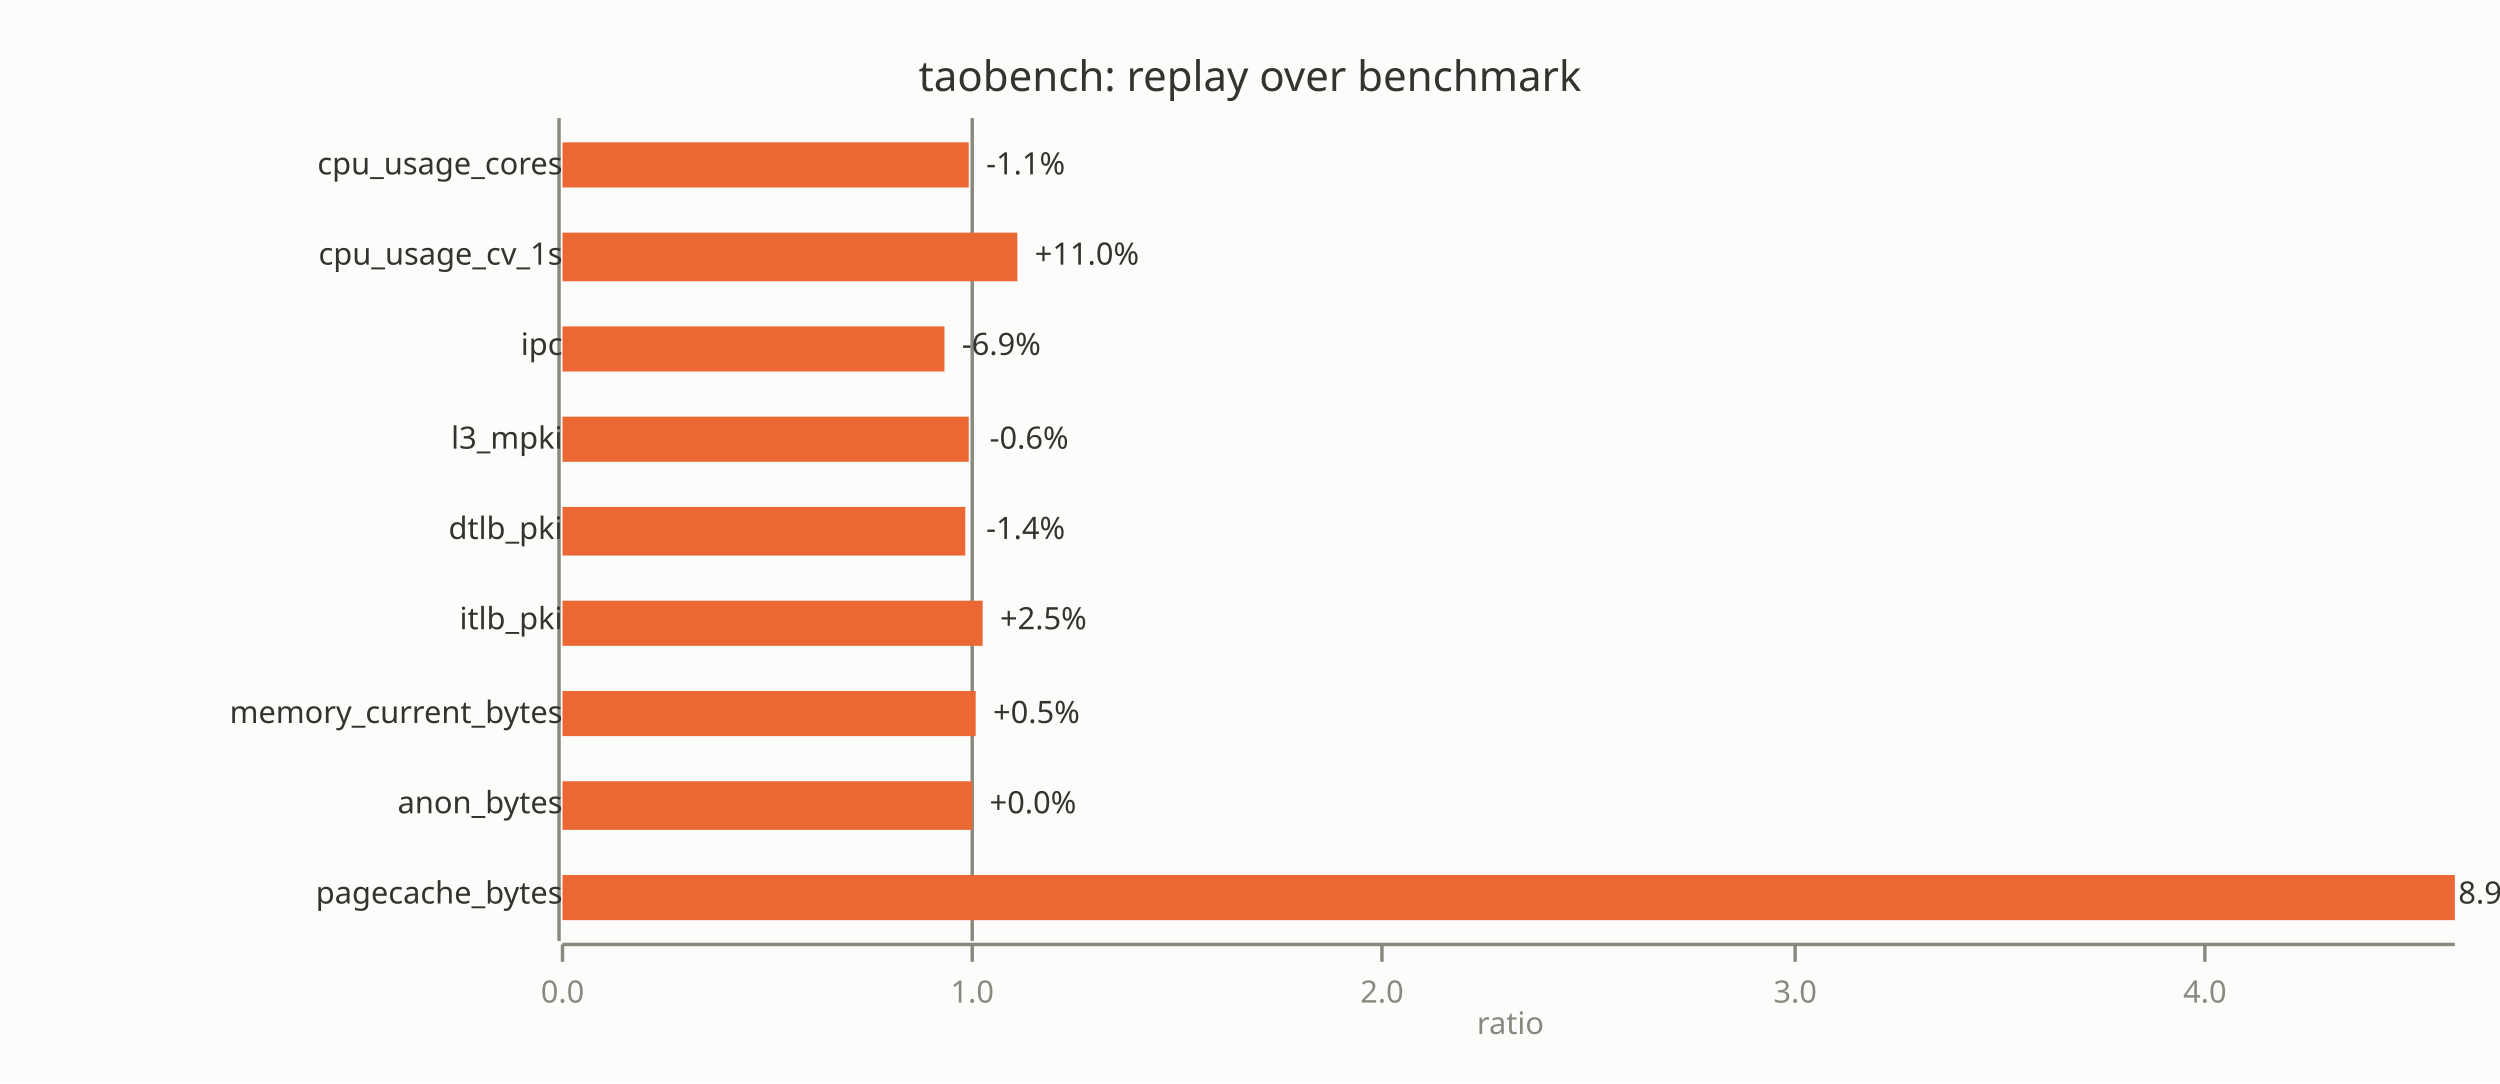
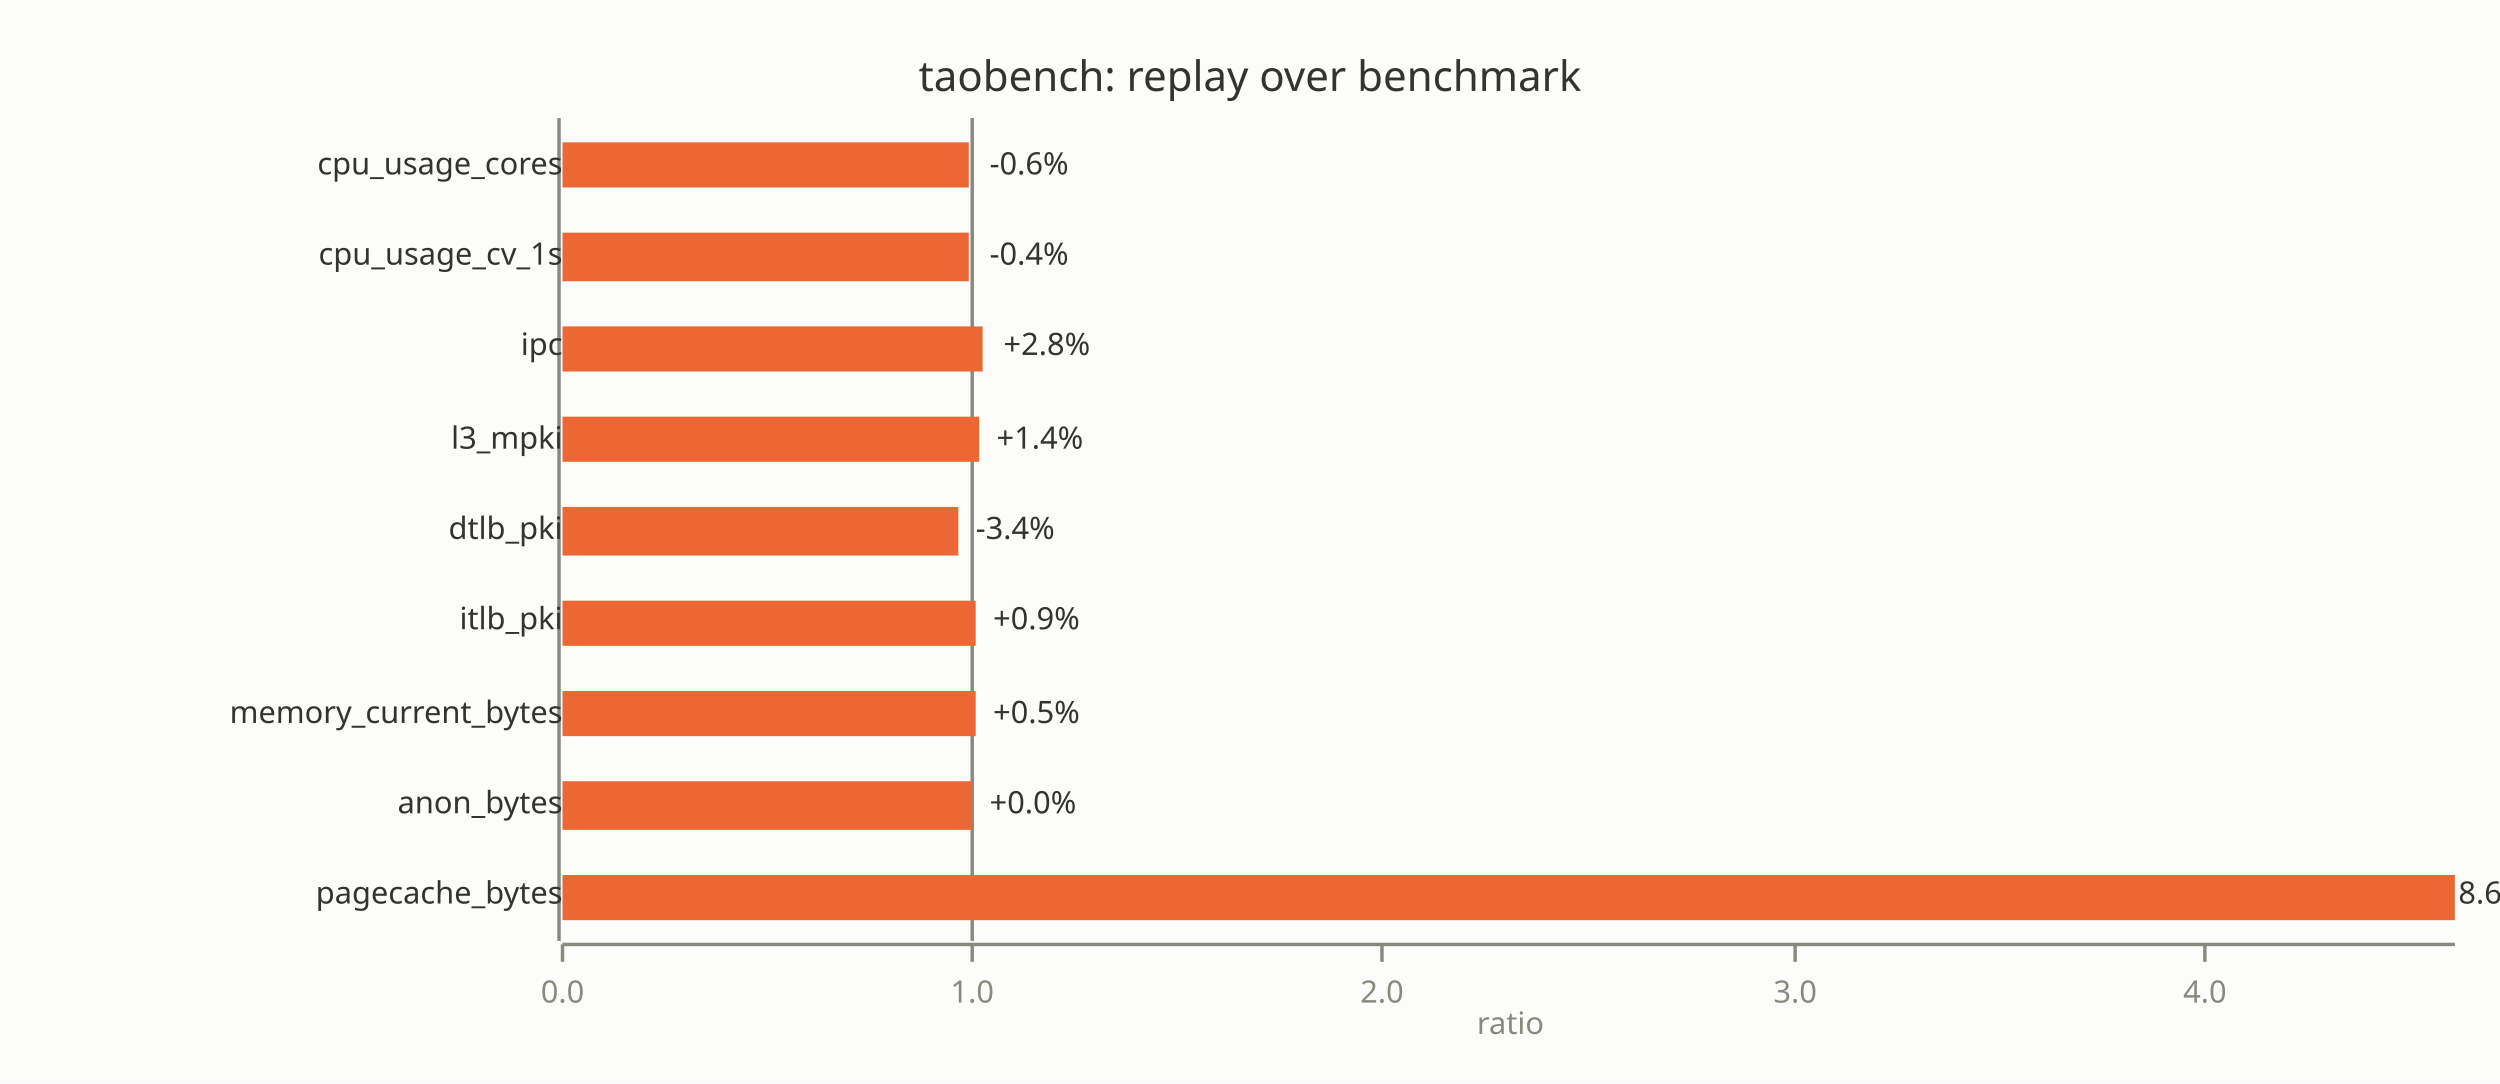
<svg xmlns="http://www.w3.org/2000/svg" width="720" height="312" viewBox="0 0 720 312">
  <rect x="0" y="0" width="720" height="312" opacity="1" fill="#FCFCFB" stroke="none" />
  <text x="360" y="17" dy="0.76em" text-anchor="middle" font-family="sans-serif" font-size="12.097" opacity="1" fill="#333330">
taobench: replay over benchmark
</text>
  <text x="435" y="300" dy="-0.5ex" text-anchor="middle" font-family="sans-serif" font-size="8.871" opacity="1" fill="#8A8980">
ratio
</text>
  <polyline fill="none" opacity="1" stroke="#8A8980" stroke-width="1" points="161,34 161,271 " />
  <polyline fill="none" opacity="1" stroke="#8A8980" stroke-width="1" points="162,272 707,272 " />
  <text x="162" y="282" dy="0.76em" text-anchor="middle" font-family="sans-serif" font-size="8.871" opacity="1" fill="#8A8980">
0.0
</text>
  <polyline fill="none" opacity="1" stroke="#8A8980" stroke-width="1" points="162,272 162,277 " />
  <text x="280" y="282" dy="0.76em" text-anchor="middle" font-family="sans-serif" font-size="8.871" opacity="1" fill="#8A8980">
1.0
</text>
  <polyline fill="none" opacity="1" stroke="#8A8980" stroke-width="1" points="280,272 280,277 " />
  <text x="398" y="282" dy="0.76em" text-anchor="middle" font-family="sans-serif" font-size="8.871" opacity="1" fill="#8A8980">
2.0
</text>
  <polyline fill="none" opacity="1" stroke="#8A8980" stroke-width="1" points="398,272 398,277 " />
  <text x="517" y="282" dy="0.76em" text-anchor="middle" font-family="sans-serif" font-size="8.871" opacity="1" fill="#8A8980">
3.0
</text>
  <polyline fill="none" opacity="1" stroke="#8A8980" stroke-width="1" points="517,272 517,277 " />
  <text x="635" y="282" dy="0.76em" text-anchor="middle" font-family="sans-serif" font-size="8.871" opacity="1" fill="#8A8980">
4.0
</text>
  <polyline fill="none" opacity="1" stroke="#8A8980" stroke-width="1" points="635,272 635,277 " />
  <polyline fill="none" opacity="1" stroke="#8A8980" stroke-width="1" points="280,271 280,34 " />
  <rect x="162" y="41" width="117" height="13" opacity="1" fill="#EB6834" stroke="none" />
  <text x="162" y="48" dy="0.5ex" text-anchor="end" font-family="sans-serif" font-size="8.871" opacity="1" fill="#333330">
cpu_usage_cores
</text>
-   <text x="284" y="48" dy="0.5ex" text-anchor="start" font-family="sans-serif" font-size="8.871" opacity="1" fill="#333330">
- -1.1%
+   <text x="285" y="48" dy="0.5ex" text-anchor="start" font-family="sans-serif" font-size="8.871" opacity="1" fill="#333330">
+ -0.6%
</text>
-   <rect x="162" y="67" width="131" height="14" opacity="1" fill="#EB6834" stroke="none" />
+   <rect x="162" y="67" width="117" height="14" opacity="1" fill="#EB6834" stroke="none" />
  <text x="162" y="74" dy="0.5ex" text-anchor="end" font-family="sans-serif" font-size="8.871" opacity="1" fill="#333330">
cpu_usage_cv_1s
</text>
-   <text x="298" y="74" dy="0.5ex" text-anchor="start" font-family="sans-serif" font-size="8.871" opacity="1" fill="#333330">
- +11.0%
+   <text x="285" y="74" dy="0.5ex" text-anchor="start" font-family="sans-serif" font-size="8.871" opacity="1" fill="#333330">
+ -0.4%
</text>
-   <rect x="162" y="94" width="110" height="13" opacity="1" fill="#EB6834" stroke="none" />
+   <rect x="162" y="94" width="121" height="13" opacity="1" fill="#EB6834" stroke="none" />
  <text x="162" y="100" dy="0.5ex" text-anchor="end" font-family="sans-serif" font-size="8.871" opacity="1" fill="#333330">
ipc
</text>
-   <text x="277" y="100" dy="0.5ex" text-anchor="start" font-family="sans-serif" font-size="8.871" opacity="1" fill="#333330">
- -6.9%
+   <text x="289" y="100" dy="0.5ex" text-anchor="start" font-family="sans-serif" font-size="8.871" opacity="1" fill="#333330">
+ +2.8%
</text>
-   <rect x="162" y="120" width="117" height="13" opacity="1" fill="#EB6834" stroke="none" />
+   <rect x="162" y="120" width="120" height="13" opacity="1" fill="#EB6834" stroke="none" />
  <text x="162" y="127" dy="0.5ex" text-anchor="end" font-family="sans-serif" font-size="8.871" opacity="1" fill="#333330">
l3_mpki
</text>
-   <text x="285" y="127" dy="0.5ex" text-anchor="start" font-family="sans-serif" font-size="8.871" opacity="1" fill="#333330">
- -0.6%
+   <text x="287" y="127" dy="0.5ex" text-anchor="start" font-family="sans-serif" font-size="8.871" opacity="1" fill="#333330">
+ +1.4%
</text>
-   <rect x="162" y="146" width="116" height="14" opacity="1" fill="#EB6834" stroke="none" />
+   <rect x="162" y="146" width="114" height="14" opacity="1" fill="#EB6834" stroke="none" />
  <text x="162" y="153" dy="0.5ex" text-anchor="end" font-family="sans-serif" font-size="8.871" opacity="1" fill="#333330">
dtlb_pki
</text>
-   <text x="284" y="153" dy="0.5ex" text-anchor="start" font-family="sans-serif" font-size="8.871" opacity="1" fill="#333330">
- -1.4%
+   <text x="281" y="153" dy="0.5ex" text-anchor="start" font-family="sans-serif" font-size="8.871" opacity="1" fill="#333330">
+ -3.4%
</text>
-   <rect x="162" y="173" width="121" height="13" opacity="1" fill="#EB6834" stroke="none" />
+   <rect x="162" y="173" width="119" height="13" opacity="1" fill="#EB6834" stroke="none" />
  <text x="162" y="179" dy="0.5ex" text-anchor="end" font-family="sans-serif" font-size="8.871" opacity="1" fill="#333330">
itlb_pki
</text>
-   <text x="288" y="179" dy="0.5ex" text-anchor="start" font-family="sans-serif" font-size="8.871" opacity="1" fill="#333330">
- +2.5%
+   <text x="286" y="179" dy="0.5ex" text-anchor="start" font-family="sans-serif" font-size="8.871" opacity="1" fill="#333330">
+ +0.9%
</text>
  <rect x="162" y="199" width="119" height="13" opacity="1" fill="#EB6834" stroke="none" />
  <text x="162" y="206" dy="0.5ex" text-anchor="end" font-family="sans-serif" font-size="8.871" opacity="1" fill="#333330">
memory_current_bytes
</text>
  <text x="286" y="206" dy="0.5ex" text-anchor="start" font-family="sans-serif" font-size="8.871" opacity="1" fill="#333330">
+0.5%
</text>
  <rect x="162" y="225" width="118" height="14" opacity="1" fill="#EB6834" stroke="none" />
  <text x="162" y="232" dy="0.5ex" text-anchor="end" font-family="sans-serif" font-size="8.871" opacity="1" fill="#333330">
anon_bytes
</text>
  <text x="285" y="232" dy="0.5ex" text-anchor="start" font-family="sans-serif" font-size="8.871" opacity="1" fill="#333330">
+0.0%
</text>
  <rect x="162" y="252" width="545" height="13" opacity="1" fill="#EB6834" stroke="none" />
  <text x="162" y="258" dy="0.5ex" text-anchor="end" font-family="sans-serif" font-size="8.871" opacity="1" fill="#333330">
pagecache_bytes
</text>
  <text x="708" y="258" dy="0.5ex" text-anchor="start" font-family="sans-serif" font-size="8.871" opacity="1" fill="#333330">
- 8.97x
+ 8.62x
</text>
</svg>
